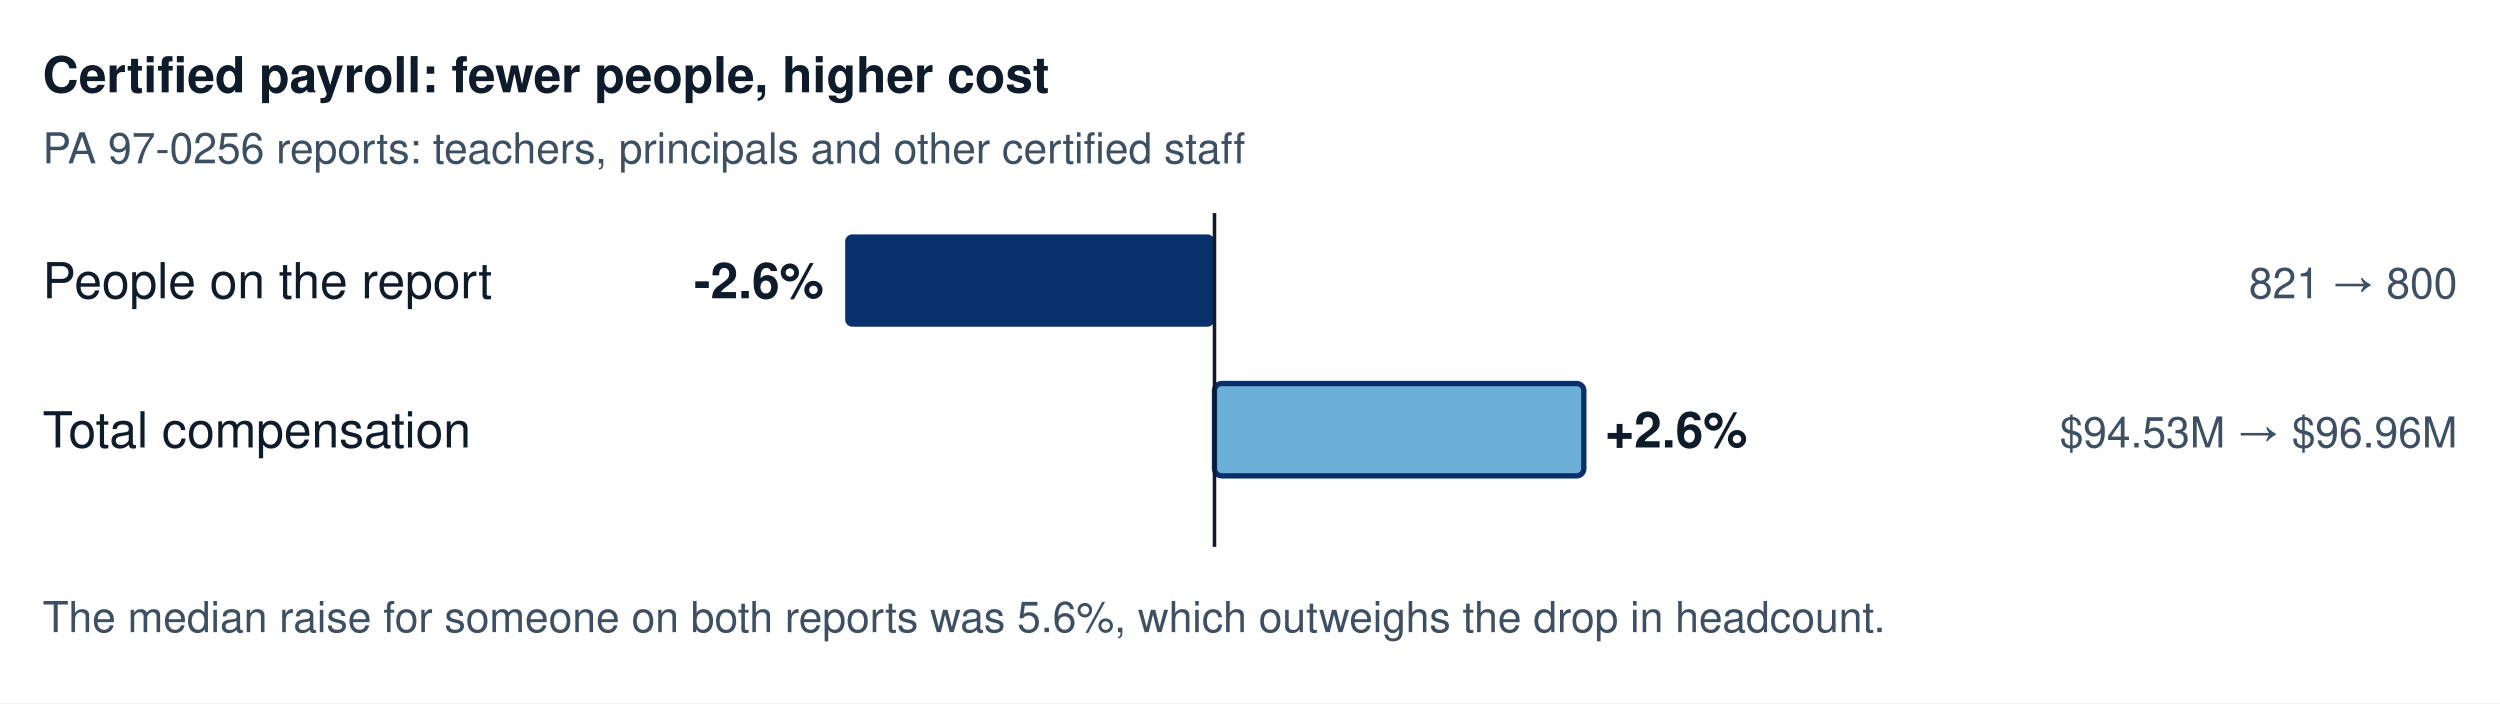
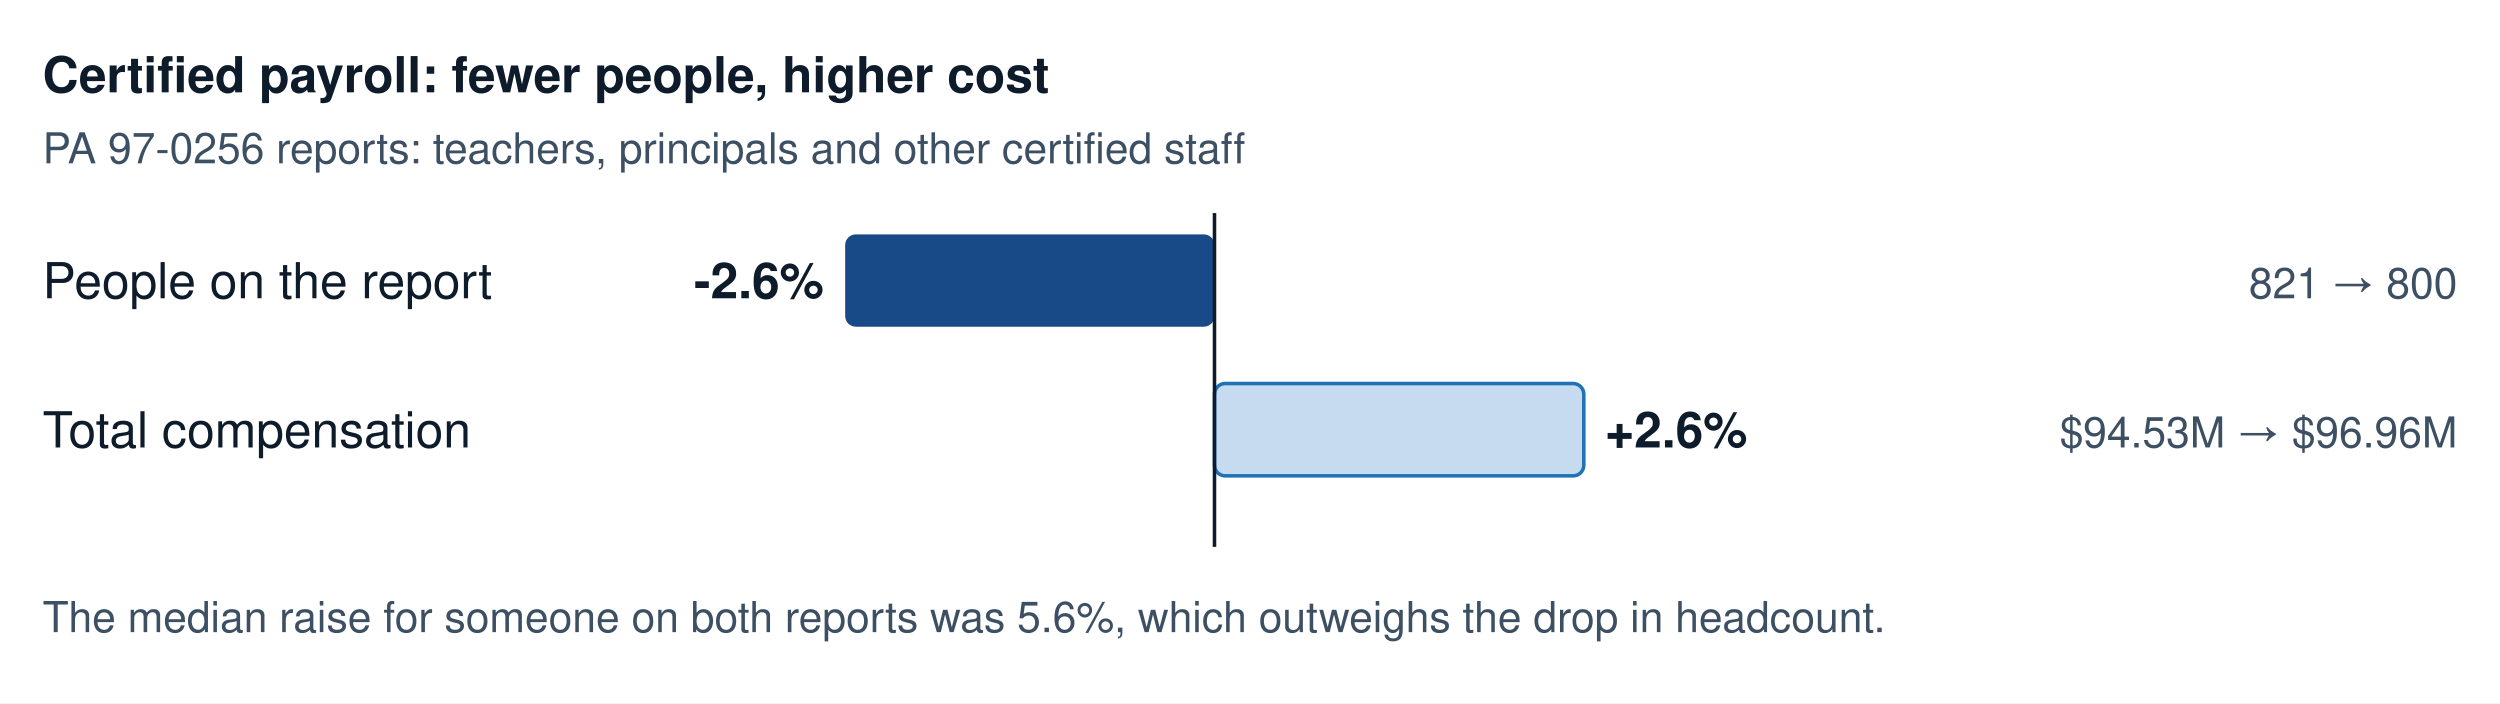
<svg xmlns="http://www.w3.org/2000/svg" viewBox="-12 -8 704 198" width="100%">
  <style>
text{font-family:-apple-system,Segoe UI,Helvetica,Arial,sans-serif;fill:#0d1b2a}
.t{font-size:14px}.ts{font-size:12px;fill:#3d4f63}.th{font-size:14px;font-weight:600}
- .c-gray rect{fill:#e3ebf3}.c-blue rect{fill:#08306b}.c-amber rect{fill:#08306b}.c-teal rect{fill:#6baed6;stroke:#08306b;stroke-width:1.5}
+ .c-gray rect{fill:#e3ebf3}.c-blue rect{fill:#174a87}.c-amber rect{fill:#174a87}.c-teal rect{fill:#c6dbef;stroke:#2171b5;stroke-width:1}
.c-blue text{fill:#ffffff}.c-teal text,.c-gray text{fill:#08306b}
.c-panel rect{fill:#f4f8fc;stroke:#c6dbef}
.arr{stroke:#0d1b2a;stroke-width:1}.grid{stroke:#d0d7de;stroke-dasharray:3 3}
</style>
  <rect x="-12" y="-8" width="704" height="198" fill="#ffffff" />
  <text x="0" y="18" class="th">Certified payroll: fewer people, higher cost</text>
  <text x="0" y="38" class="ts">PA 97-0256 reports: teachers, principals and other certified staff</text>
  <text x="0" y="76" class="t">People on the report</text>
  <g class="c-blue">
-     <rect x="226" y="58" width="104" height="26" rx="2" />
+     <rect x="226" y="58" width="104" height="26" rx="3" />
  </g>
  <text x="220" y="76" text-anchor="end" class="th">-2.6%</text>
  <text x="680" y="76" text-anchor="end" class="ts">821 → 800</text>
  <text x="0" y="118" class="t">Total compensation</text>
  <g class="c-teal">
-     <rect x="330" y="100" width="104" height="26" rx="2" />
+     <rect x="330" y="100" width="104" height="26" rx="3" />
  </g>
  <text x="440" y="118" text-anchor="start" class="th">+2.6%</text>
  <text x="680" y="118" text-anchor="end" class="ts">$94.53M → $96.96M</text>
  <line x1="330" x2="330" y1="52" y2="146" class="arr" />
  <text x="0" y="170" class="ts">The median raise for someone on both reports was 5.6%, which outweighs the drop in headcount.</text>
</svg>
